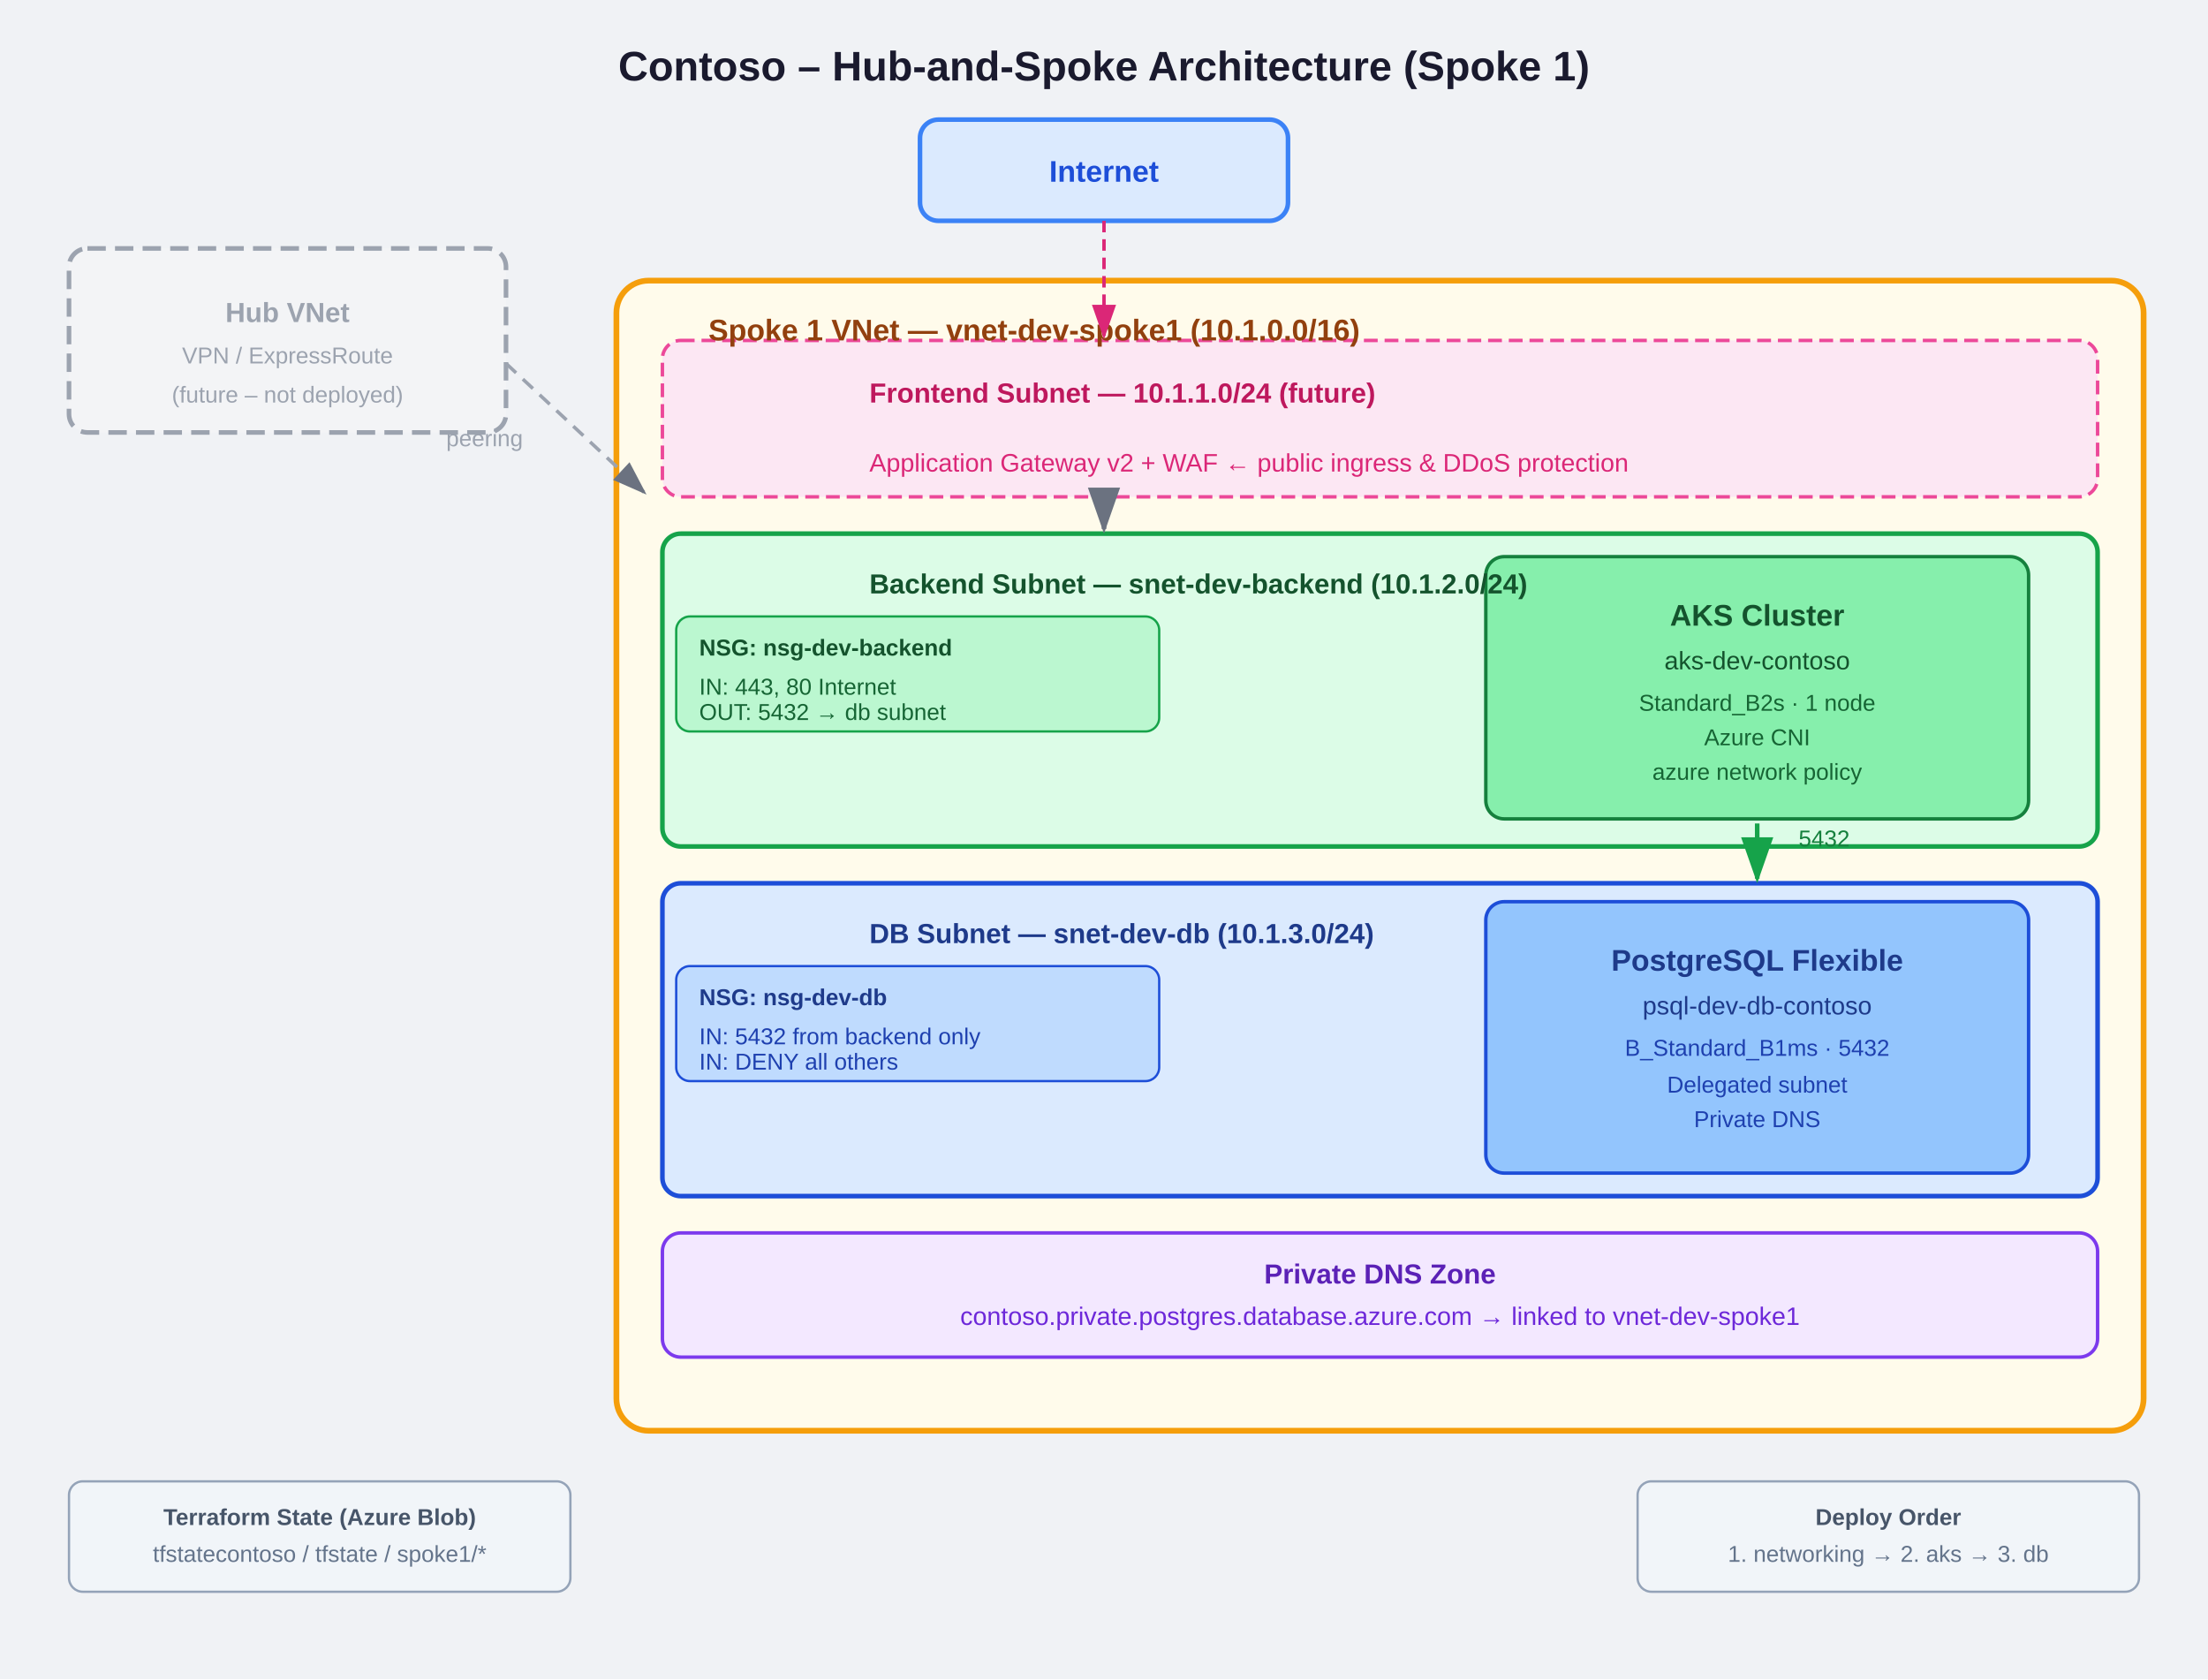
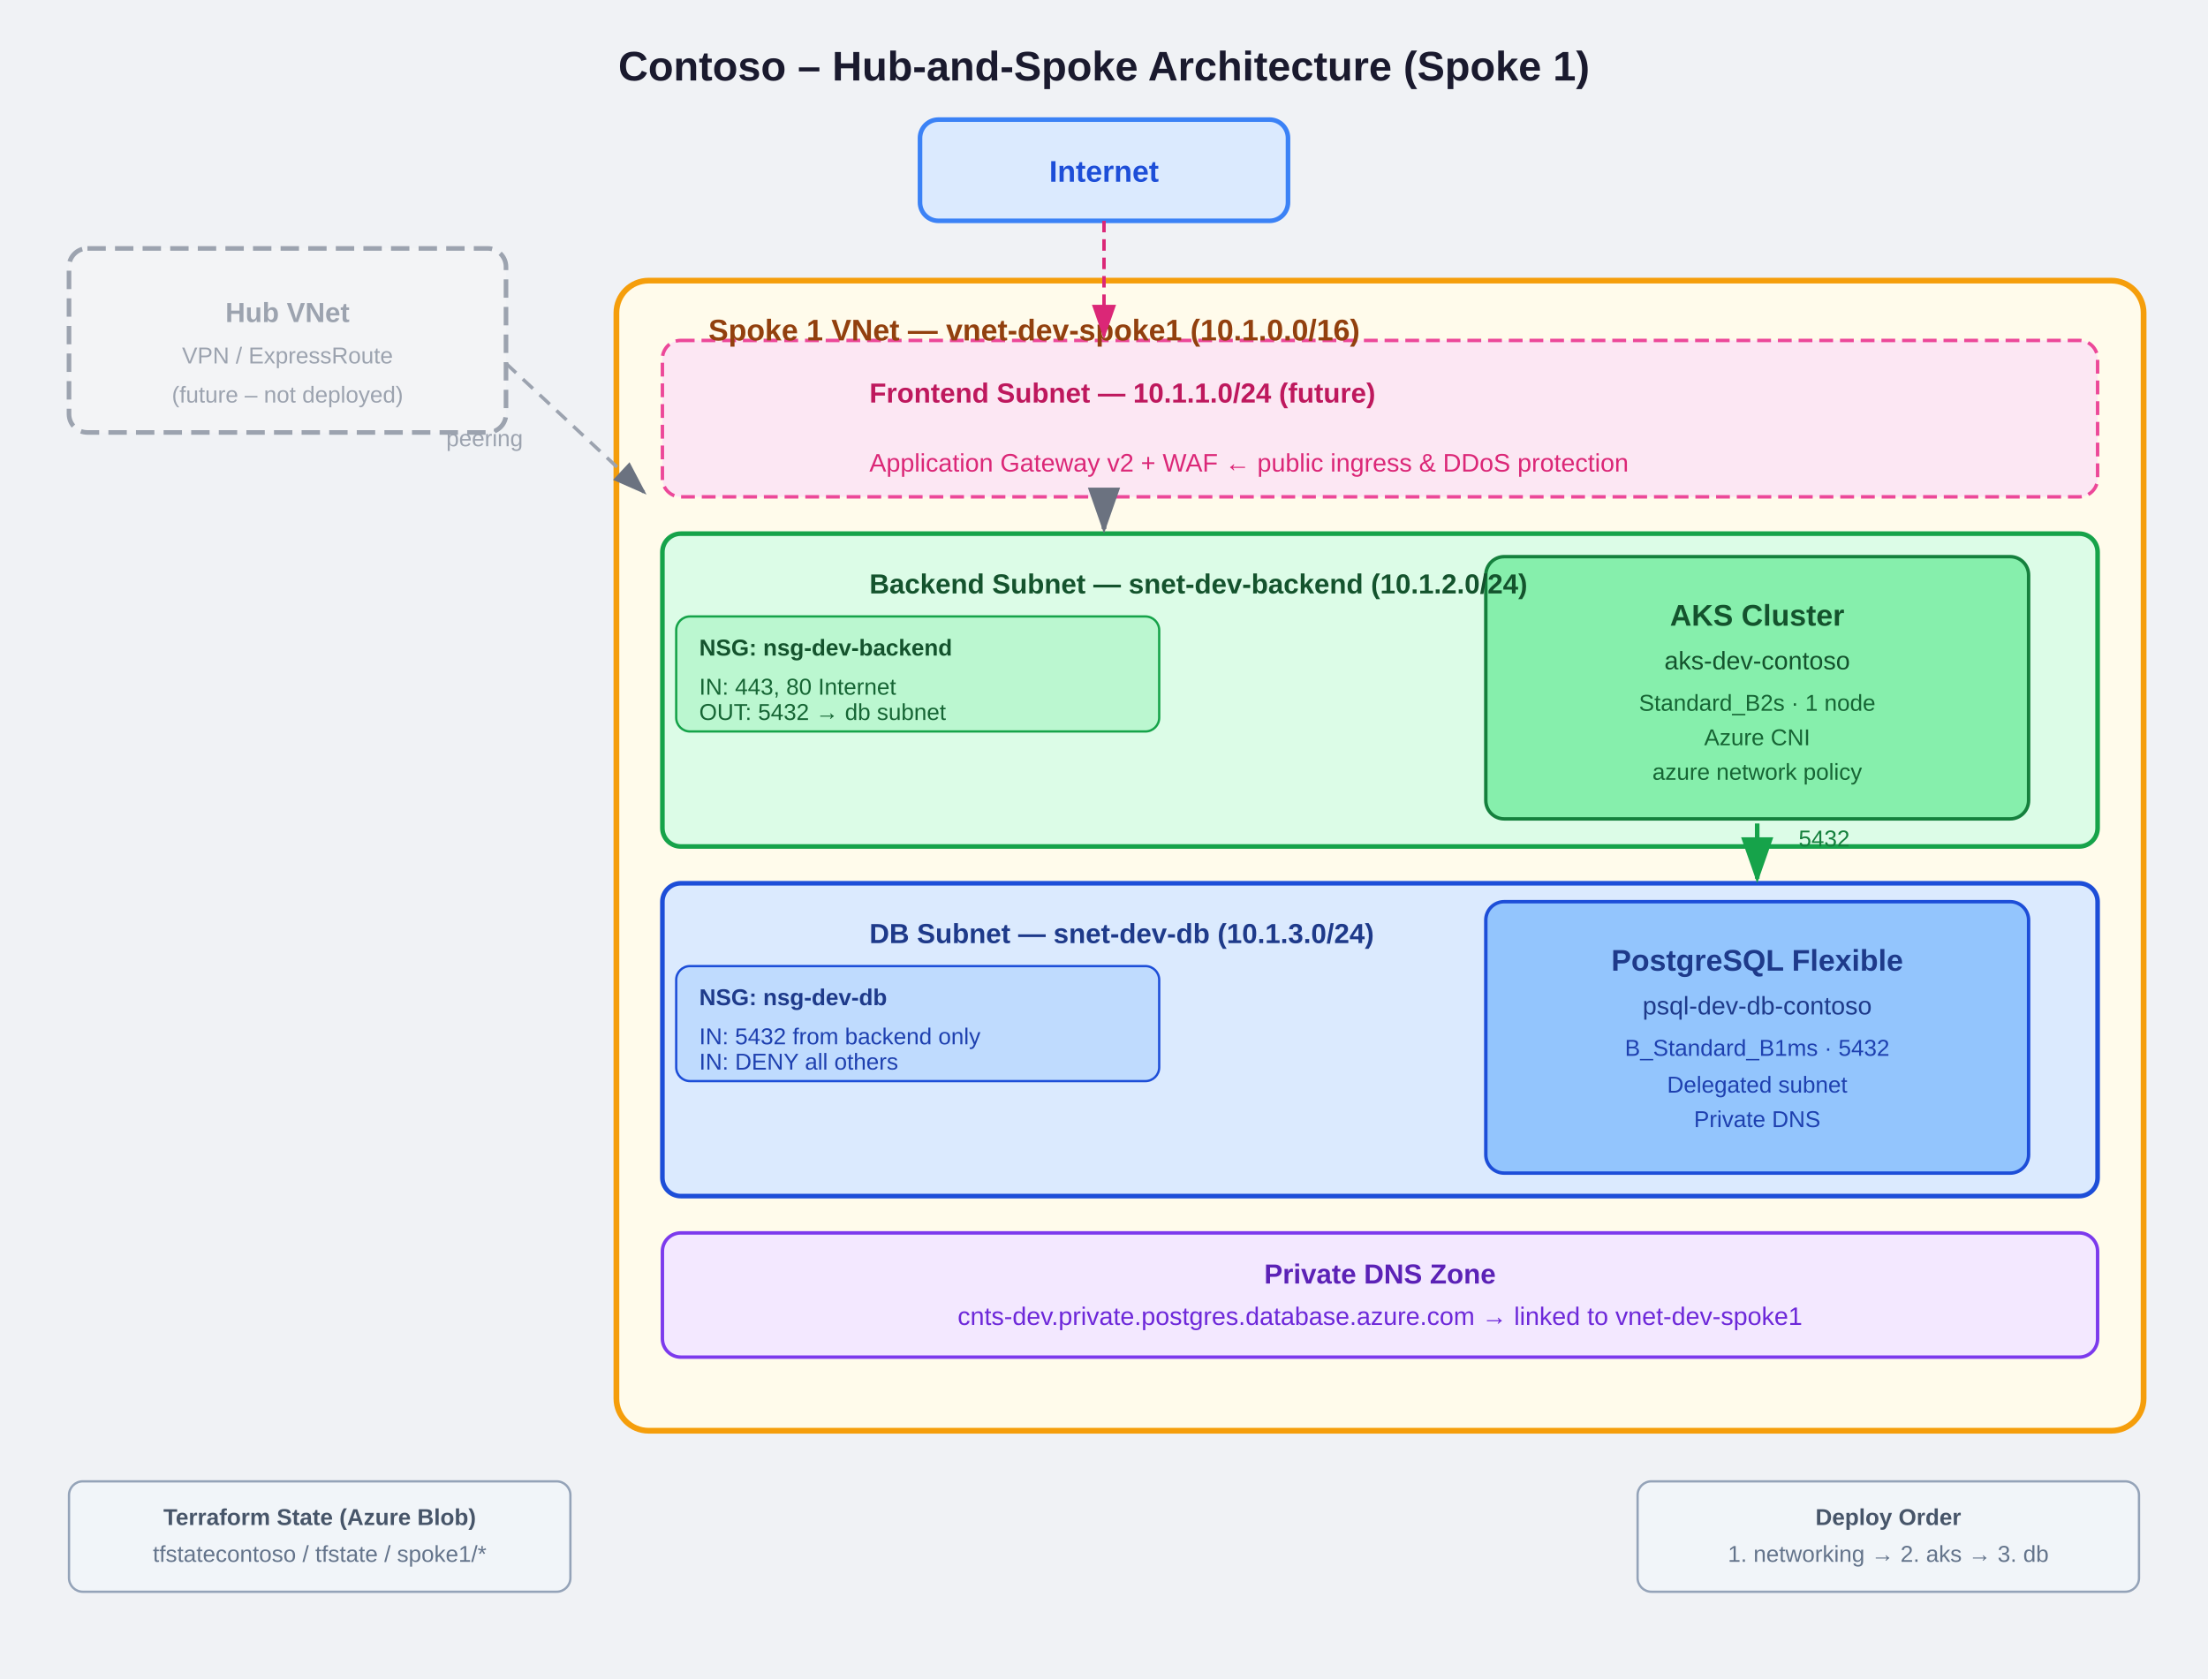
<svg xmlns="http://www.w3.org/2000/svg" viewBox="0 0 960 730" font-family="Segoe UI, Arial, sans-serif">
  <defs>
    <marker id="arr" markerWidth="10" markerHeight="7" refX="9" refY="3.5" orient="auto">
      <polygon points="0 0, 10 3.5, 0 7" fill="#6b7280" />
    </marker>
    <marker id="arrGreen" markerWidth="10" markerHeight="7" refX="9" refY="3.5" orient="auto">
      <polygon points="0 0, 10 3.5, 0 7" fill="#16a34a" />
    </marker>
    <marker id="arrPink" markerWidth="10" markerHeight="7" refX="9" refY="3.5" orient="auto">
      <polygon points="0 0, 10 3.5, 0 7" fill="#db2777" />
    </marker>
    <marker id="arrYellow" markerWidth="10" markerHeight="7" refX="9" refY="3.5" orient="auto">
      <polygon points="0 0, 10 3.5, 0 7" fill="#ca8a04" />
    </marker>
  </defs>
  <rect width="960" height="730" fill="#f0f2f5" />
  <rect x="400" y="52" width="160" height="44" rx="8" fill="#dbeafe" stroke="#3b82f6" stroke-width="2" />
  <rect x="30" y="108" width="190" height="80" rx="8" fill="#f3f4f6" stroke="#9ca3af" stroke-width="2" stroke-dasharray="8,4" />
  <rect x="268" y="122" width="664" height="500" rx="14" fill="#fffbeb" stroke="#f59e0b" stroke-width="2.5" />
  <rect x="288" y="148" width="624" height="68" rx="8" fill="#fce7f3" stroke="#ec4899" stroke-width="1.5" stroke-dasharray="6,3" />
  <rect x="288" y="232" width="624" height="136" rx="8" fill="#dcfce7" stroke="#16a34a" stroke-width="2" />
  <rect x="294" y="268" width="210" height="50" rx="6" fill="#bbf7d0" stroke="#16a34a" stroke-width="1" />
  <rect x="646" y="242" width="236" height="114" rx="8" fill="#86efac" stroke="#15803d" stroke-width="1.5" />
  <rect x="288" y="384" width="624" height="136" rx="8" fill="#dbeafe" stroke="#1d4ed8" stroke-width="2" />
  <rect x="294" y="420" width="210" height="50" rx="6" fill="#bfdbfe" stroke="#1d4ed8" stroke-width="1" />
  <rect x="646" y="392" width="236" height="118" rx="8" fill="#93c5fd" stroke="#1d4ed8" stroke-width="1.5" />
  <rect x="288" y="536" width="624" height="54" rx="8" fill="#f3e8ff" stroke="#7c3aed" stroke-width="1.5" />
  <rect x="30" y="644" width="218" height="48" rx="6" fill="#f1f5f9" stroke="#94a3b8" stroke-width="1" />
  <rect x="712" y="644" width="218" height="48" rx="6" fill="#f1f5f9" stroke="#94a3b8" stroke-width="1" />
  <text x="480" y="35" text-anchor="middle" font-size="18" font-weight="bold" fill="#1a1a2e">Contoso – Hub-and-Spoke Architecture (Spoke 1)</text>
  <text x="480" y="79" text-anchor="middle" font-size="13" font-weight="bold" fill="#1d4ed8">Internet</text>
  <text x="125" y="140" text-anchor="middle" font-size="12" font-weight="bold" fill="#9ca3af">Hub VNet</text>
  <text x="125" y="158" text-anchor="middle" font-size="10" fill="#9ca3af">VPN / ExpressRoute</text>
  <text x="125" y="175" text-anchor="middle" font-size="10" fill="#9ca3af">(future – not deployed)</text>
  <text x="308" y="148" font-size="13" font-weight="bold" fill="#92400e">Spoke 1 VNet — vnet-dev-spoke1  (10.1.0.0/16)</text>
  <text x="378" y="175" font-size="12" font-weight="bold" fill="#be185d">Frontend Subnet — 10.1.1.0/24  (future)</text>
  <text x="378" y="205" font-size="11" fill="#db2777">Application Gateway v2 + WAF  ←  public ingress &amp; DDoS protection</text>
  <text x="378" y="258" font-size="12" font-weight="bold" fill="#14532d">Backend Subnet — snet-dev-backend  (10.1.2.0/24)</text>
  <text x="304" y="285" font-size="10" font-weight="bold" fill="#14532d">NSG: nsg-dev-backend</text>
  <text x="304" y="302" font-size="10" fill="#166534">IN: 443, 80 Internet</text>
  <text x="304" y="313" font-size="10" fill="#166534">OUT: 5432 → db subnet</text>
  <text x="764" y="272" text-anchor="middle" font-size="13" font-weight="bold" fill="#14532d">AKS Cluster</text>
  <text x="764" y="291" text-anchor="middle" font-size="11" fill="#14532d">aks-dev-contoso</text>
  <text x="764" y="309" text-anchor="middle" font-size="10" fill="#166534">Standard_B2s · 1 node</text>
  <text x="764" y="324" text-anchor="middle" font-size="10" fill="#166534">Azure CNI</text>
  <text x="764" y="339" text-anchor="middle" font-size="10" fill="#166534">azure network policy</text>
  <text x="378" y="410" font-size="12" font-weight="bold" fill="#1e3a8a">DB Subnet — snet-dev-db  (10.1.3.0/24)</text>
  <text x="304" y="437" font-size="10" font-weight="bold" fill="#1e3a8a">NSG: nsg-dev-db</text>
  <text x="304" y="454" font-size="10" fill="#1e40af">IN: 5432 from backend only</text>
  <text x="304" y="465" font-size="10" fill="#1e40af">IN: DENY all others</text>
  <text x="764" y="422" text-anchor="middle" font-size="13" font-weight="bold" fill="#1e3a8a">PostgreSQL Flexible</text>
  <text x="764" y="441" text-anchor="middle" font-size="11" fill="#1e3a8a">psql-dev-db-contoso</text>
  <text x="764" y="459" text-anchor="middle" font-size="10" fill="#1e40af">B_Standard_B1ms · 5432</text>
  <text x="764" y="475" text-anchor="middle" font-size="10" fill="#1e40af">Delegated subnet</text>
  <text x="764" y="490" text-anchor="middle" font-size="10" fill="#1e40af">Private DNS</text>
  <text x="600" y="558" text-anchor="middle" font-size="12" font-weight="bold" fill="#5b21b6">Private DNS Zone</text>
-   <text x="600" y="576" text-anchor="middle" font-size="11" fill="#6d28d9">contoso.private.postgres.database.azure.com  →  linked to vnet-dev-spoke1</text>
+   <text x="600" y="576" text-anchor="middle" font-size="11" fill="#6d28d9">cnts-dev.private.postgres.database.azure.com  →  linked to vnet-dev-spoke1</text>
  <text x="139" y="663" text-anchor="middle" font-size="10" font-weight="bold" fill="#475569">Terraform State (Azure Blob)</text>
  <text x="139" y="679" text-anchor="middle" font-size="10" fill="#64748b">tfstatecontoso / tfstate / spoke1/*</text>
  <text x="821" y="663" text-anchor="middle" font-size="10" font-weight="bold" fill="#475569">Deploy Order</text>
  <text x="821" y="679" text-anchor="middle" font-size="10" fill="#64748b">1. networking → 2. aks → 3. db</text>
  <text x="194" y="194" font-size="10" fill="#9ca3af">peering</text>
  <text x="782" y="368" font-size="10" fill="#15803d">5432</text>
  <line x1="480" y1="96" x2="480" y2="146" stroke="#db2777" stroke-width="1.5" stroke-dasharray="5,3" marker-end="url(#arrPink)" />
  <line x1="220" y1="158" x2="280" y2="214" stroke="#9ca3af" stroke-width="1.5" stroke-dasharray="6,4" marker-end="url(#arr)" />
  <line x1="480" y1="218" x2="480" y2="230" stroke="#6b7280" stroke-width="2" marker-end="url(#arr)" />
  <line x1="764" y1="358" x2="764" y2="382" stroke="#16a34a" stroke-width="2" marker-end="url(#arrGreen)" />
</svg>
